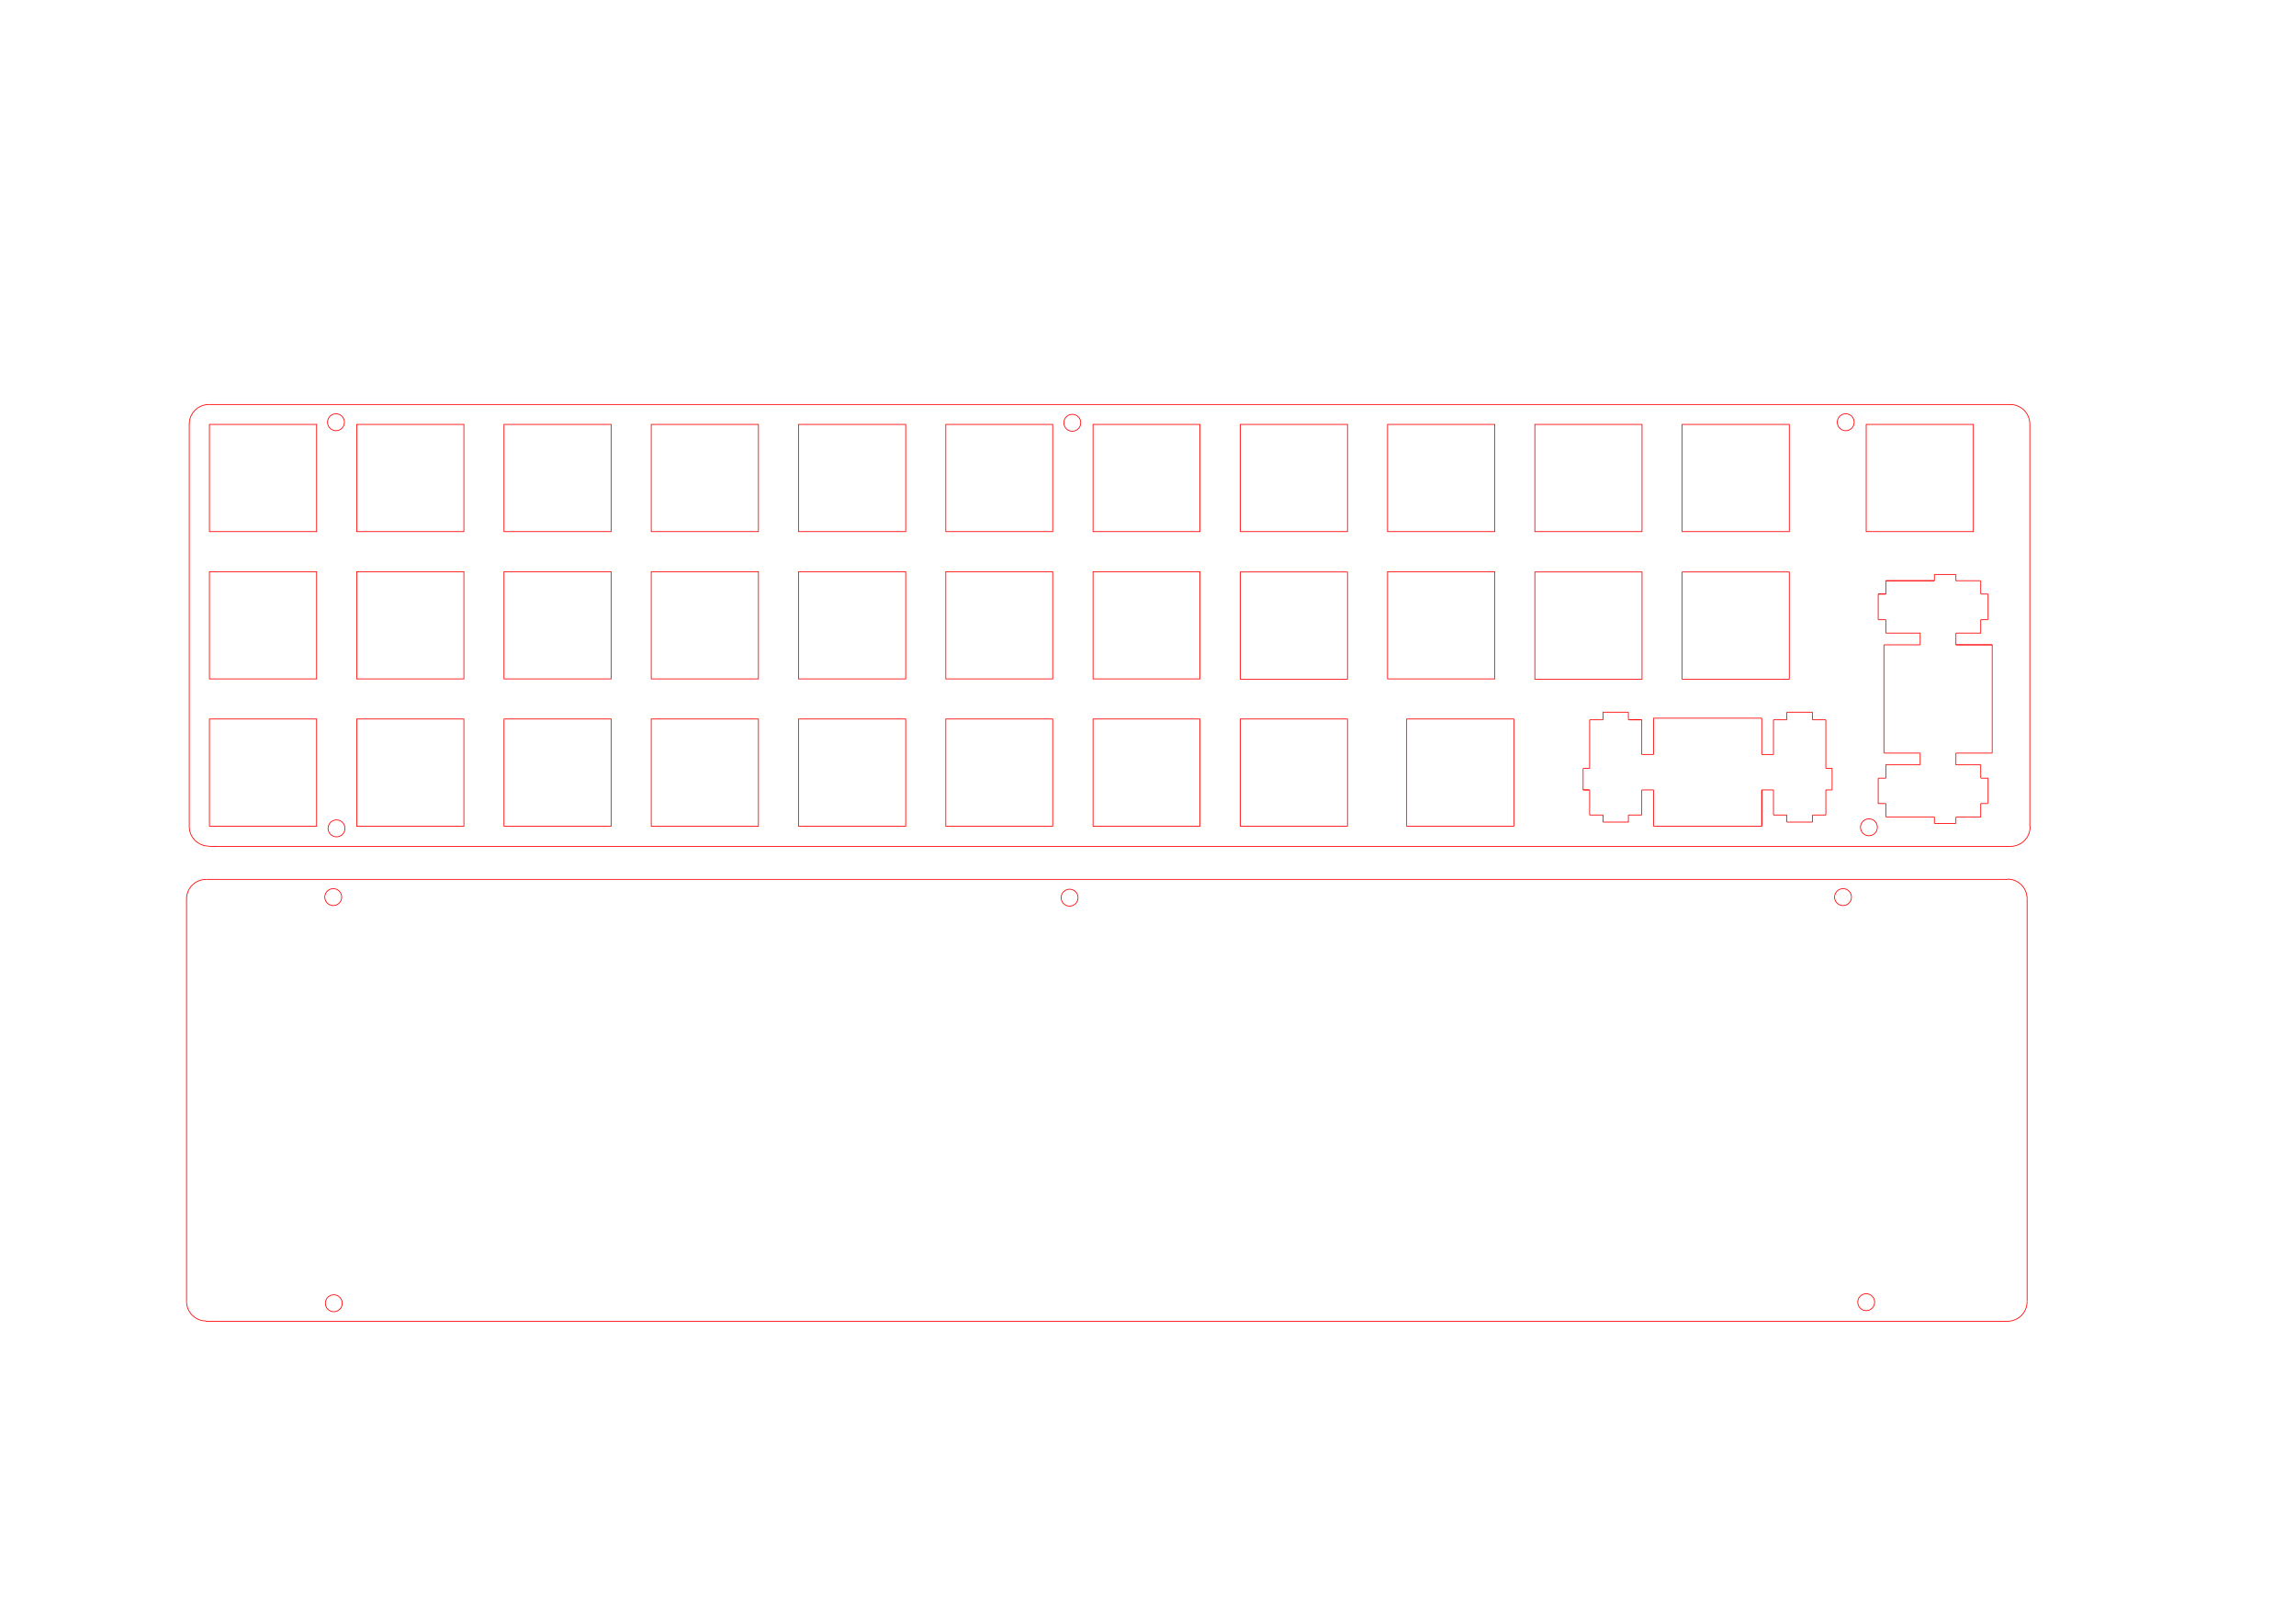
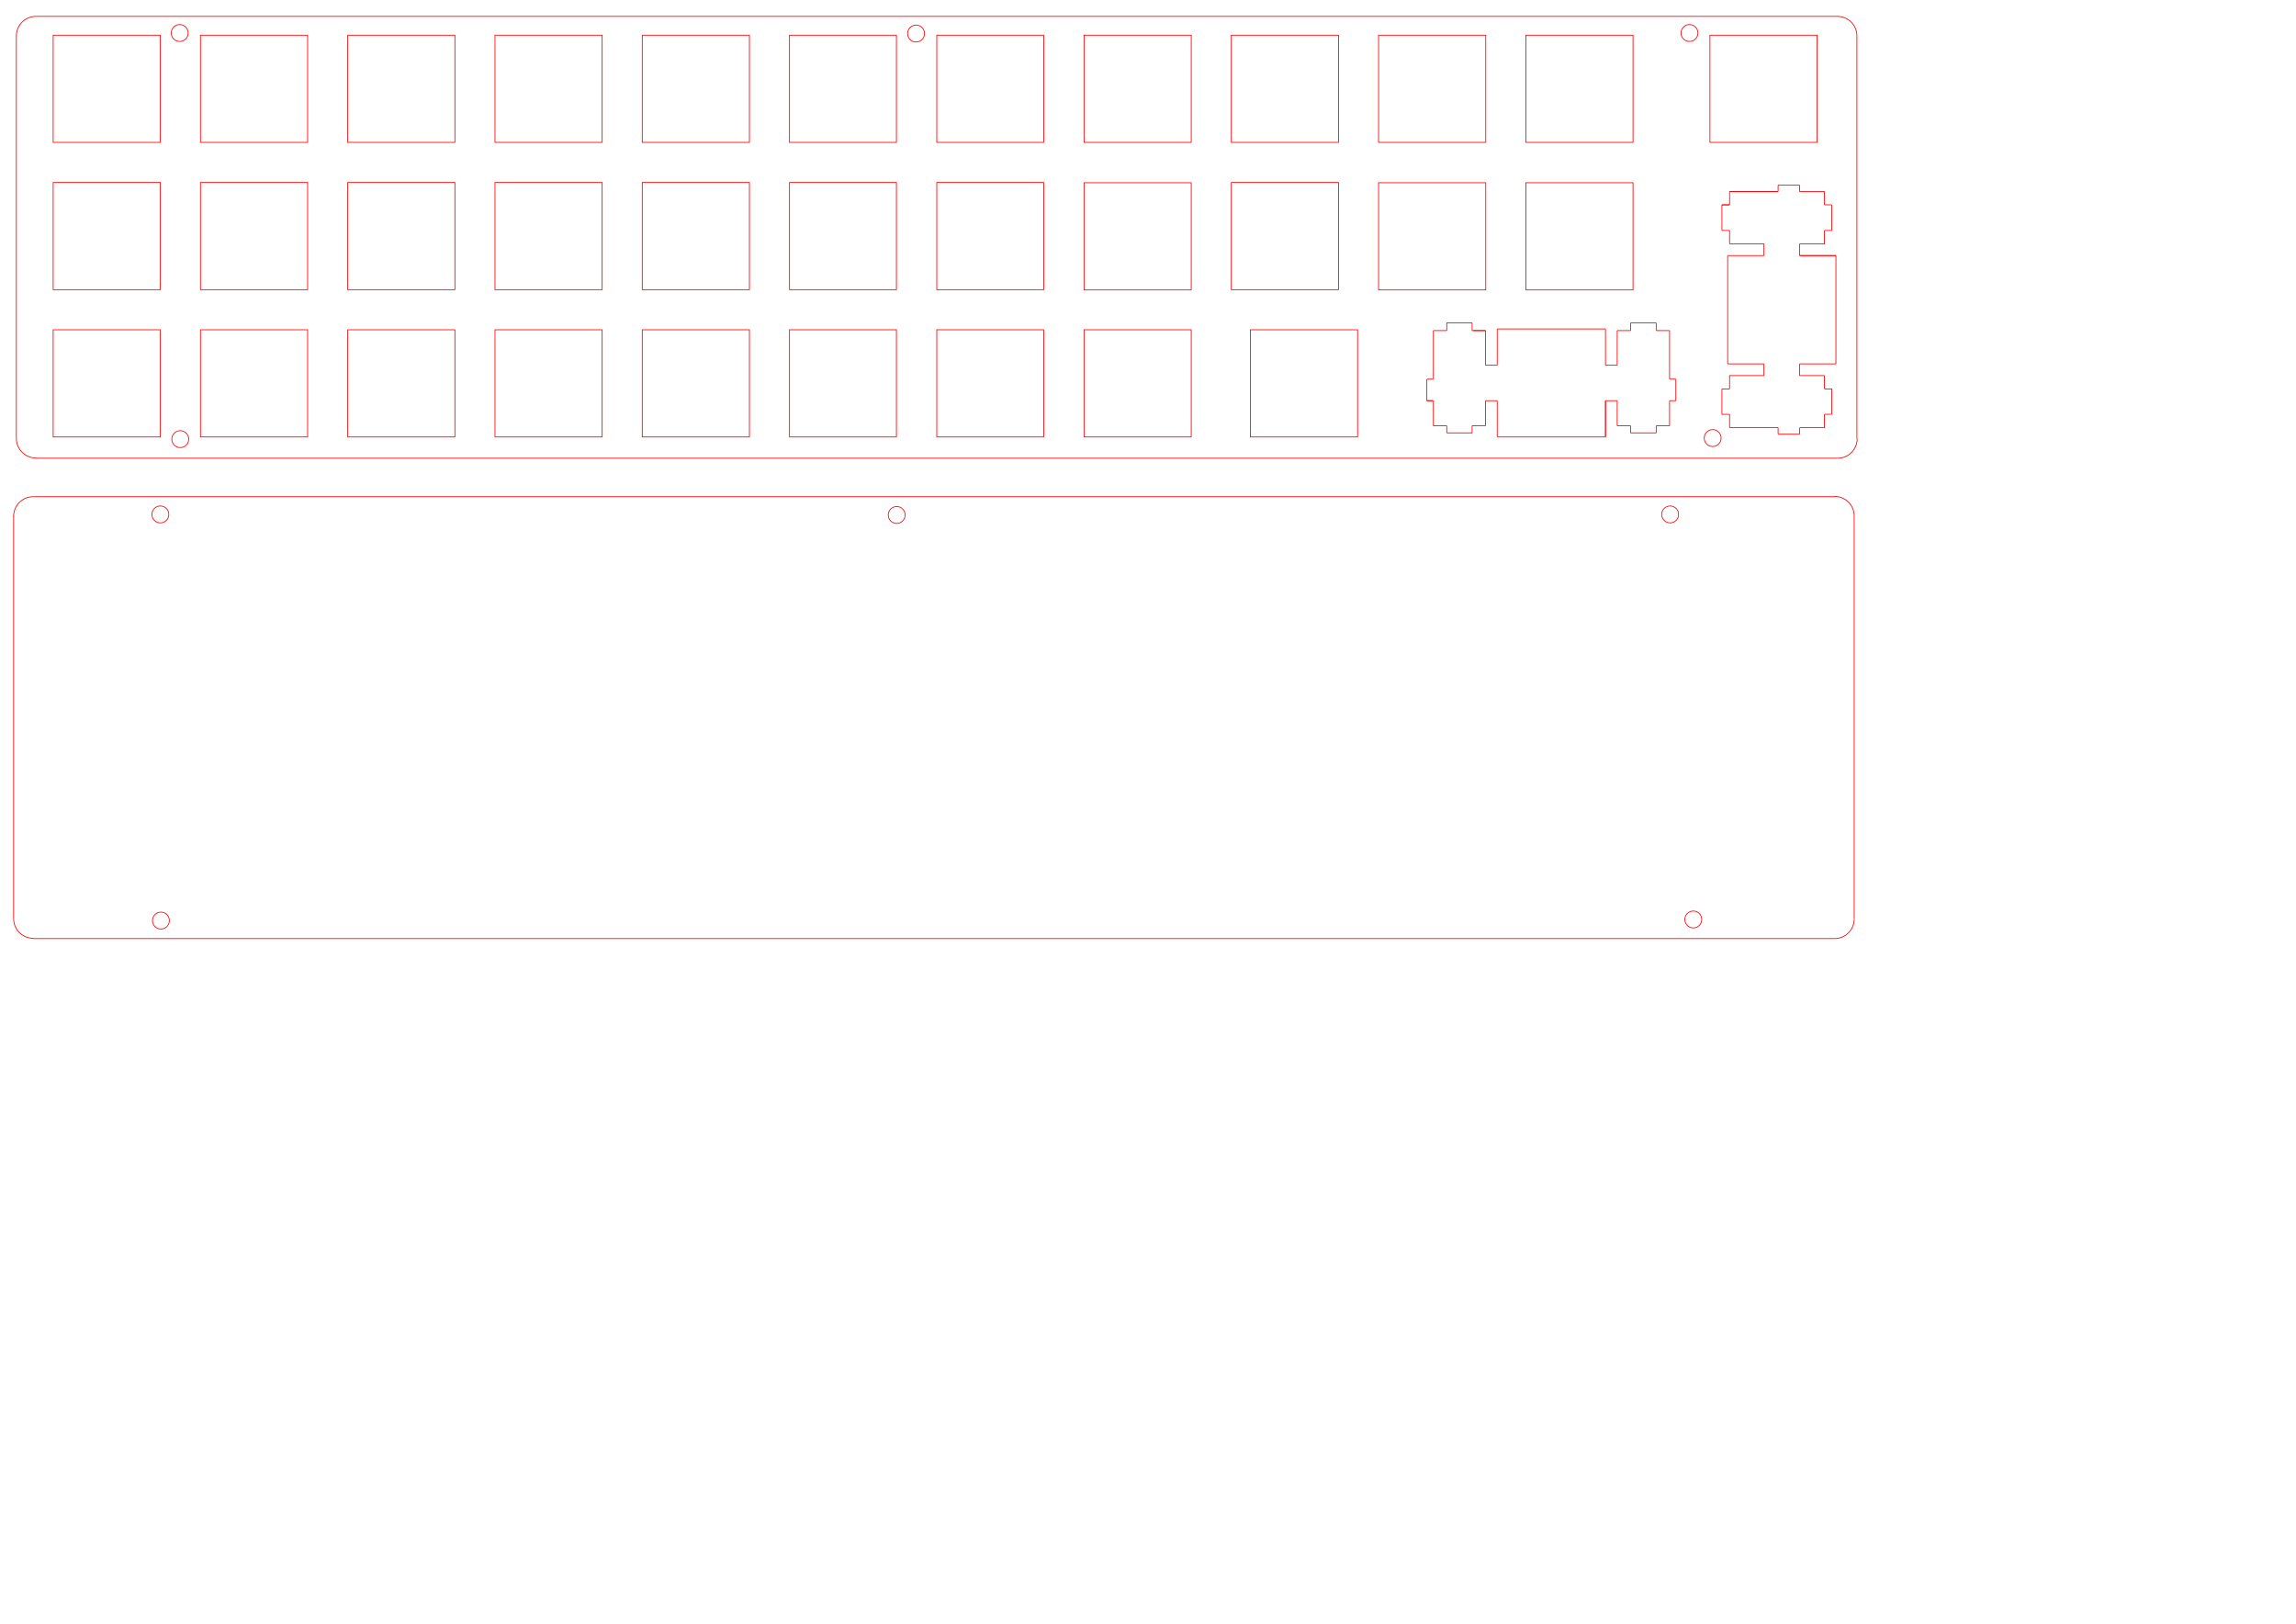
<svg xmlns="http://www.w3.org/2000/svg" version="1.1" id="レイヤー_1" x="0px" y="0px" viewBox="0 0 841.9 595.3" style="enable-background:new 0 0 841.9 595.3;" xml:space="preserve">
  <style type="text/css">
	.st0{fill:none;stroke:#FF0000;stroke-width:0.283;stroke-miterlimit:10;}
</style>
  <g transform="translate(0 0) scale(1 1)">
</g>
  <g>
-     <path class="st0" d="M737.2,310.3H76.6" />
-     <path class="st0" d="M76.6,148.3h660.6" />
-     <path class="st0" d="M69.4,303V155.4" />
-     <path class="st0" d="M744.3,155.5v147.6" />
-     <path class="st0" d="M744.3,155.5c0-4-3.2-7.2-7.2-7.2" />
-     <path class="st0" d="M737.2,310.3c4,0,7.2-3.2,7.2-7.2" />
-     <path class="st0" d="M69.4,303c0,4,3.2,7.2,7.2,7.2" />
-     <path class="st0" d="M76.6,148.3c-4,0-7.2,3.2-7.2,7.2" />
+     <g>
+       <path class="st0" d="M673.8,168H13.2" />
+       <path class="st0" d="M13.2,6h660.6" />
+       <path class="st0" d="M6,160.7V13.1" />
+       <path class="st0" d="M680.9,13.2v147.6" />
+       <path class="st0" d="M680.9,13.2c0-4-3.2-7.2-7.2-7.2" />
+       <path class="st0" d="M673.8,168c4,0,7.2-3.2,7.2-7.2" />
+       <path class="st0" d="M6,160.7c0,4,3.2,7.2,7.2,7.2" />
+       <path class="st0" d="M13.2,6C9.2,6,6,9.2,6,13.2" />
+     </g>
+     <g>
+       <circle class="st0" cx="65.9" cy="12.1" r="3.1" />
+       <circle class="st0" cx="66.1" cy="161" r="3.1" />
+       <circle class="st0" cx="335.9" cy="12.3" r="3.1" />
+       <circle class="st0" cx="628" cy="160.6" r="3.1" />
+       <circle class="st0" cx="619.5" cy="12.1" r="3.1" />
+     </g>
+     <path class="st0" d="M451.5,66.9v39.3h39.3V66.9H451.5z" />
+     <path class="st0" d="M627,12.9v39.3h39.3V12.9H627z" />
+     <path class="st0" d="M559.5,12.9v39.3h39.3V12.9H559.5z" />
+     <path class="st0" d="M559.5,67v39.3h39.3V67H559.5z" />
+     <path class="st0" d="M505.5,12.9v39.3h39.3V12.9H505.5z" />
+     <path class="st0" d="M505.5,67v39.3h39.3V67H505.5z" />
+     <path class="st0" d="M451.5,12.9v39.3h39.3V12.9H451.5z" />
+     <path class="st0" d="M458.5,120.9v39.3h39.3v-39.3H458.5z" />
+     <path class="st0" d="M397.5,120.9v39.3h39.3v-39.3H397.5z" />
+     <path class="st0" d="M397.5,67v39.3h39.3V67H397.5z" />
+     <path class="st0" d="M397.5,12.9v39.3h39.3V12.9H397.5z" />
+     <path class="st0" d="M343.5,12.9v39.3h39.2V12.9H343.5z" />
+     <path class="st0" d="M343.5,66.9v39.3h39.2V66.9H343.5z" />
+     <path class="st0" d="M343.5,120.9v39.3h39.2v-39.3H343.5z" />
+     <path class="st0" d="M289.5,120.9v39.3h39.2v-39.3H289.5z" />
+     <path class="st0" d="M289.5,66.9v39.3h39.2V66.9H289.5z" />
+     <path class="st0" d="M289.5,12.9v39.3h39.2V12.9H289.5z" />
+     <path class="st0" d="M235.5,12.9v39.3h39.3V12.9H235.5z" />
+     <path class="st0" d="M235.5,66.9v39.3h39.3V66.9H235.5z" />
+     <path class="st0" d="M235.5,120.9v39.3h39.3v-39.3H235.5z" />
+     <path class="st0" d="M181.5,120.9v39.3h39.3v-39.3H181.5z" />
+     <path class="st0" d="M181.5,66.9v39.3h39.3V66.9H181.5z" />
+     <path class="st0" d="M181.5,12.9v39.3h39.3V12.9H181.5z" />
+     <path class="st0" d="M127.5,12.9v39.3h39.3V12.9H127.5z" />
+     <path class="st0" d="M127.5,66.9v39.3h39.3V66.9H127.5z" />
+     <path class="st0" d="M127.5,120.9v39.3h39.3v-39.3H127.5z" />
+     <path class="st0" d="M73.5,12.9v39.3h39.3V12.9H73.5z" />
+     <path class="st0" d="M73.5,66.9v39.3h39.3V66.9H73.5z" />
+     <path class="st0" d="M73.5,120.9v39.3h39.3v-39.3H73.5z" />
+     <path class="st0" d="M19.5,120.9v39.3h39.3v-39.3H19.5z" />
+     <path class="st0" d="M19.5,66.9v39.3h39.3V66.9H19.5z" />
+     <path class="st0" d="M19.5,12.9v39.3h39.3V12.9H19.5z" />
+     <path class="st0" d="M588.7,160.2v-13.3" />
+     <path class="st0" d="M530.5,158.7h9.4" />
+     <path class="st0" d="M549,160.2h39.7" />
+     <path class="st0" d="M539.8,158.7v-2.6" />
+     <path class="st0" d="M588.7,146.9h4.3" />
+     <path class="st0" d="M544.7,146.9h4.3" />
+     <path class="st0" d="M549,146.9v13.3" />
+     <path class="st0" d="M539.8,156.1h4.9" />
+     <path class="st0" d="M544.7,156.1v-9.2" />
+     <path class="st0" d="M588.7,133.9v-13.3" />
+     <path class="st0" d="M539.8,121.2v-2.8" />
+     <path class="st0" d="M544.7,133.9v-12.7" />
+     <path class="st0" d="M549,133.9h-4.3" />
+     <path class="st0" d="M549,120.6v13.3" />
+     <path class="st0" d="M588.7,120.6H549" />
+     <path class="st0" d="M530.5,118.4v2.8" />
+     <path class="st0" d="M539.8,118.4h-9.4" />
+     <path class="st0" d="M544.7,121.2h-4.9" />
+     <path class="st0" d="M544.7,121.2h-4.5" />
+     <path class="st0" d="M525.6,139h-2.3" />
+     <path class="st0" d="M523.2,146.9h2.3" />
+     <path class="st0" d="M530.5,121.2h-4.9" />
+     <path class="st0" d="M523.2,139v7.9" />
+     <path class="st0" d="M525.6,121.2V139" />
+     <path class="st0" d="M593,146.9v9.2" />
+     <path class="st0" d="M593,156.1h4.9" />
+     <path class="st0" d="M597.9,156.1v2.6" />
+     <path class="st0" d="M588.7,160.2v-13.3" />
+     <path class="st0" d="M614.5,146.9V139" />
+     <path class="st0" d="M607.3,121.2v-2.8" />
+     <path class="st0" d="M607.3,118.4h-9.4" />
+     <path class="st0" d="M597.9,118.4v2.8" />
+     <path class="st0" d="M593,133.9h-4.3" />
+     <path class="st0" d="M607.3,158.7v-2.6" />
+     <path class="st0" d="M612.2,121.2h-4.9" />
+     <path class="st0" d="M593,121.2v12.7" />
+     <path class="st0" d="M525.6,146.9v9.2" />
+     <path class="st0" d="M612.2,146.9h2.3" />
+     <path class="st0" d="M607.3,156.1h4.9" />
+     <path class="st0" d="M612.2,156.1v-9.2" />
+     <path class="st0" d="M597.9,121.2H593" />
+     <path class="st0" d="M614.5,139h-2.3" />
+     <path class="st0" d="M525.6,156.1h4.9" />
+     <path class="st0" d="M530.5,156.1v2.6" />
+     <path class="st0" d="M597.9,158.7h9.4" />
+     <path class="st0" d="M612.2,139v-17.8" />
+     <path class="st0" d="M523.2,146.9h2.3" />
+     <path class="st0" d="M588.7,160.3" />
+     <path class="st0" d="M659.9,67.9H652" />
+     <path class="st0" d="M659.9,70.2v-2.3" />
+     <path class="st0" d="M669,70.2h-9.2" />
+     <path class="st0" d="M669,75.1v-4.9" />
+     <path class="st0" d="M671.7,75.1h-2.6" />
+     <path class="st0" d="M671.7,84.5v-9.4" />
+     <path class="st0" d="M646.8,89.4v4.3" />
+     <path class="st0" d="M634.2,89.4h12.7" />
+     <path class="st0" d="M634.2,84.5v4.9" />
+     <path class="st0" d="M631.4,84.5h2.8" />
+     <path class="st0" d="M631.4,75.1v9.4" />
+     <path class="st0" d="M634.2,75.1h-2.8" />
+     <path class="st0" d="M634.2,70.2v4.9" />
+     <path class="st0" d="M652,70.2h-17.8" />
+     <path class="st0" d="M652,67.9v2.3" />
+     <path class="st0" d="M669,151.9h2.6" />
+     <path class="st0" d="M669,156.8v-4.9" />
+     <path class="st0" d="M659.9,156.8h9.2" />
+     <path class="st0" d="M659.9,159.2v-2.3" />
+     <path class="st0" d="M652,159.2h7.9" />
+     <path class="st0" d="M652,156.8v2.3" />
+     <path class="st0" d="M634.2,156.8H652" />
+     <path class="st0" d="M634.2,151.9v4.9" />
+     <path class="st0" d="M631.4,151.9h2.8" />
+     <path class="st0" d="M631.4,142.6v9.4" />
+     <path class="st0" d="M634.2,142.6h-2.8" />
+     <path class="st0" d="M634.2,137.7v4.9" />
+     <path class="st0" d="M646.8,137.7h-12.7" />
+     <path class="st0" d="M646.8,133.4v4.3" />
+     <path class="st0" d="M633.5,133.4h13.3" />
+     <path class="st0" d="M633.5,93.7v39.7" />
+     <path class="st0" d="M646.8,93.7h-13.3" />
+     <path class="st0" d="M659.9,93.7v-4.3" />
+     <path class="st0" d="M673.2,93.7h-13.3" />
+     <path class="st0" d="M673.2,133.4V93.7" />
+     <path class="st0" d="M659.9,133.4h13.3" />
+     <path class="st0" d="M659.9,137.7v-4.3" />
+     <path class="st0" d="M669,137.7h-9.2" />
+     <path class="st0" d="M669,142.6v-4.9" />
+     <path class="st0" d="M671.7,142.6h-2.6" />
+     <path class="st0" d="M671.7,151.9v-9.4" />
+     <path class="st0" d="M669,84.5h2.6" />
+     <path class="st0" d="M669,89.4v-4.9" />
+     <path class="st0" d="M659.9,89.4h9.2" />
+     <path class="st0" d="M634.2,75.1h-2.8" />
+     <path class="st0" d="M652,70.2h-17.8" />
+     <path class="st0" d="M673.2,93.7h-13.3" />
  </g>
  <g>
-     <circle class="st0" cx="123.2" cy="154.8" r="3.1" />
-     <circle class="st0" cx="123.4" cy="303.7" r="3.1" />
-     <circle class="st0" cx="393.2" cy="155" r="3.1" />
-     <circle class="st0" cx="685.3" cy="303.3" r="3.1" />
-     <circle class="st0" cx="676.8" cy="154.8" r="3.1" />
-   </g>
-   <path class="st0" d="M508.8,209.6v39.3h39.3v-39.3H508.8z" />
-   <path class="st0" d="M684.3,155.6v39.3h39.3v-39.3H684.3z" />
-   <path class="st0" d="M616.8,155.6v39.3h39.3v-39.3H616.8z" />
-   <path class="st0" d="M616.8,209.7V249h39.3v-39.3H616.8z" />
-   <path class="st0" d="M562.8,155.6v39.3h39.3v-39.3H562.8z" />
-   <path class="st0" d="M562.8,209.7V249h39.3v-39.3H562.8z" />
-   <path class="st0" d="M508.8,155.6v39.3h39.3v-39.3H508.8z" />
-   <path class="st0" d="M515.8,263.6v39.3h39.3v-39.3H515.8z" />
-   <path class="st0" d="M454.8,263.6v39.3h39.3v-39.3H454.8z" />
-   <path class="st0" d="M454.8,209.7V249h39.3v-39.3H454.8z" />
-   <path class="st0" d="M454.8,155.6v39.3h39.3v-39.3H454.8z" />
-   <path class="st0" d="M400.8,155.6v39.3H440v-39.3H400.8z" />
-   <path class="st0" d="M400.8,209.6v39.3H440v-39.3H400.8z" />
-   <path class="st0" d="M400.8,263.6v39.3H440v-39.3H400.8z" />
-   <path class="st0" d="M346.8,263.6v39.3H386v-39.3H346.8z" />
-   <path class="st0" d="M346.8,209.6v39.3H386v-39.3H346.8z" />
-   <path class="st0" d="M346.8,155.6v39.3H386v-39.3H346.8z" />
-   <path class="st0" d="M292.8,155.6v39.3h39.3v-39.3H292.8z" />
-   <path class="st0" d="M292.8,209.6v39.3h39.3v-39.3H292.8z" />
-   <path class="st0" d="M292.8,263.6v39.3h39.3v-39.3H292.8z" />
-   <path class="st0" d="M238.8,263.6v39.3h39.3v-39.3H238.8z" />
-   <path class="st0" d="M238.8,209.6v39.3h39.3v-39.3H238.8z" />
-   <path class="st0" d="M238.8,155.6v39.3h39.3v-39.3H238.8z" />
-   <path class="st0" d="M184.8,155.6v39.3h39.3v-39.3H184.8z" />
-   <path class="st0" d="M184.8,209.6v39.3h39.3v-39.3H184.8z" />
-   <path class="st0" d="M184.8,263.6v39.3h39.3v-39.3H184.8z" />
-   <path class="st0" d="M130.8,155.6v39.3h39.3v-39.3H130.8z" />
-   <path class="st0" d="M130.8,209.6v39.3h39.3v-39.3H130.8z" />
-   <path class="st0" d="M130.8,263.6v39.3h39.3v-39.3H130.8z" />
-   <path class="st0" d="M76.8,263.6v39.3h39.3v-39.3H76.8z" />
-   <path class="st0" d="M76.8,209.6v39.3h39.3v-39.3H76.8z" />
-   <path class="st0" d="M76.8,155.6v39.3h39.3v-39.3H76.8z" />
-   <path class="st0" d="M646,302.9v-13.3" />
-   <path class="st0" d="M587.8,301.4h9.4" />
-   <path class="st0" d="M606.3,302.9H646" />
-   <path class="st0" d="M597.1,301.4v-2.6" />
-   <path class="st0" d="M646,289.6h4.3" />
-   <path class="st0" d="M602,289.6h4.3" />
-   <path class="st0" d="M606.3,289.6v13.3" />
-   <path class="st0" d="M597.1,298.8h4.9" />
-   <path class="st0" d="M602,298.8v-9.2" />
-   <path class="st0" d="M646,276.6v-13.3" />
-   <path class="st0" d="M597.1,263.9v-2.8" />
-   <path class="st0" d="M602,276.6v-12.7" />
-   <path class="st0" d="M606.3,276.6H602" />
-   <path class="st0" d="M606.3,263.3v13.3" />
-   <path class="st0" d="M646,263.3h-39.7" />
-   <path class="st0" d="M587.8,261.1v2.8" />
-   <path class="st0" d="M597.1,261.1h-9.4" />
-   <path class="st0" d="M602,263.9h-4.9" />
-   <path class="st0" d="M602,263.9h-4.5" />
-   <path class="st0" d="M582.9,281.7h-2.3" />
-   <path class="st0" d="M580.5,289.6h2.3" />
-   <path class="st0" d="M587.8,263.9h-4.9" />
-   <path class="st0" d="M580.5,281.7v7.9" />
-   <path class="st0" d="M582.9,263.9v17.8" />
-   <path class="st0" d="M650.3,289.6v9.2" />
-   <path class="st0" d="M650.3,298.8h4.9" />
-   <path class="st0" d="M655.2,298.8v2.6" />
-   <path class="st0" d="M646,302.9v-13.3" />
-   <path class="st0" d="M671.8,289.6v-7.9" />
-   <path class="st0" d="M664.6,263.9v-2.8" />
-   <path class="st0" d="M664.6,261.1h-9.4" />
-   <path class="st0" d="M655.2,261.1v2.8" />
-   <path class="st0" d="M650.3,276.6H646" />
-   <path class="st0" d="M664.6,301.4v-2.6" />
-   <path class="st0" d="M669.5,263.9h-4.9" />
-   <path class="st0" d="M650.3,263.9v12.7" />
-   <path class="st0" d="M582.9,289.6v9.2" />
-   <path class="st0" d="M669.5,289.6h2.3" />
-   <path class="st0" d="M664.6,298.8h4.9" />
-   <path class="st0" d="M669.5,298.8v-9.2" />
-   <path class="st0" d="M655.2,263.9h-4.9" />
-   <path class="st0" d="M671.8,281.7h-2.3" />
-   <path class="st0" d="M582.9,298.8h4.9" />
-   <path class="st0" d="M587.8,298.8v2.6" />
-   <path class="st0" d="M655.2,301.4h9.4" />
-   <path class="st0" d="M669.5,281.7v-17.8" />
-   <path class="st0" d="M580.5,289.6h2.3" />
-   <path class="st0" d="M646,303" />
-   <path class="st0" d="M717.2,210.6h-7.9" />
-   <path class="st0" d="M717.2,212.9v-2.3" />
-   <path class="st0" d="M726.3,212.9h-9.2" />
-   <path class="st0" d="M726.3,217.8v-4.9" />
-   <path class="st0" d="M729,217.8h-2.6" />
-   <path class="st0" d="M729,227.2v-9.4" />
-   <path class="st0" d="M704.1,232.1v4.3" />
-   <path class="st0" d="M691.5,232.1h12.7" />
-   <path class="st0" d="M691.5,227.2v4.9" />
-   <path class="st0" d="M688.7,227.2h2.8" />
-   <path class="st0" d="M688.7,217.8v9.4" />
-   <path class="st0" d="M691.5,217.8h-2.8" />
-   <path class="st0" d="M691.5,212.9v4.9" />
-   <path class="st0" d="M709.3,212.9h-17.8" />
-   <path class="st0" d="M709.3,210.6v2.3" />
-   <path class="st0" d="M726.3,294.6h2.6" />
-   <path class="st0" d="M726.3,299.5v-4.9" />
-   <path class="st0" d="M717.2,299.5h9.2" />
-   <path class="st0" d="M717.2,301.9v-2.3" />
-   <path class="st0" d="M709.3,301.9h7.9" />
-   <path class="st0" d="M709.3,299.5v2.3" />
-   <path class="st0" d="M691.5,299.5h17.8" />
-   <path class="st0" d="M691.5,294.6v4.9" />
-   <path class="st0" d="M688.7,294.6h2.8" />
-   <path class="st0" d="M688.7,285.3v9.4" />
-   <path class="st0" d="M691.5,285.3h-2.8" />
-   <path class="st0" d="M691.5,280.4v4.9" />
-   <path class="st0" d="M704.1,280.4h-12.7" />
-   <path class="st0" d="M704.1,276.1v4.3" />
-   <path class="st0" d="M690.8,276.1h13.3" />
-   <path class="st0" d="M690.8,236.4v39.7" />
-   <path class="st0" d="M704.1,236.4h-13.3" />
-   <path class="st0" d="M717.2,236.4v-4.3" />
-   <path class="st0" d="M730.5,236.4h-13.3" />
-   <path class="st0" d="M730.5,276.1v-39.7" />
-   <path class="st0" d="M717.2,276.1h13.3" />
-   <path class="st0" d="M717.2,280.4v-4.3" />
-   <path class="st0" d="M726.3,280.4h-9.2" />
-   <path class="st0" d="M726.3,285.3v-4.9" />
-   <path class="st0" d="M729,285.3h-2.6" />
-   <path class="st0" d="M729,294.6v-9.4" />
-   <path class="st0" d="M726.3,227.2h2.6" />
-   <path class="st0" d="M726.3,232.1v-4.9" />
-   <path class="st0" d="M717.2,232.1h9.2" />
-   <path class="st0" d="M691.5,217.8h-2.8" />
-   <path class="st0" d="M709.3,212.9h-17.8" />
-   <path class="st0" d="M730.5,236.4h-13.3" />
-   <g>
-     <path class="st0" d="M736.1,484.4H75.5" />
-     <path class="st0" d="M75.6,322.4h660.6" />
-     <path class="st0" d="M68.4,477.1V329.5" />
-     <path class="st0" d="M743.3,329.5v147.6" />
-     <path class="st0" d="M743.3,329.5c0-4-3.2-7.2-7.2-7.2" />
-     <path class="st0" d="M736.1,484.4c4,0,7.2-3.2,7.2-7.2" />
-     <path class="st0" d="M68.4,477.1c0,4,3.2,7.2,7.2,7.2" />
-     <path class="st0" d="M75.6,322.4c-4,0-7.2,3.2-7.2,7.2" />
-   </g>
-   <g>
-     <circle class="st0" cx="122.2" cy="328.9" r="3.1" />
-     <circle class="st0" cx="122.4" cy="477.8" r="3.1" />
-     <circle class="st0" cx="392.2" cy="329.1" r="3.1" />
-     <circle class="st0" cx="684.3" cy="477.4" r="3.1" />
-     <circle class="st0" cx="675.8" cy="328.9" r="3.1" />
+     <g>
+       <path class="st0" d="M672.7,344.1H12.1" />
+       <path class="st0" d="M12.2,182.1h660.6" />
+       <path class="st0" d="M5,336.8V189.2" />
+       <path class="st0" d="M679.9,189.2v147.6" />
+       <path class="st0" d="M679.9,189.2c0-4-3.2-7.2-7.2-7.2" />
+       <path class="st0" d="M672.7,344.1c4,0,7.2-3.2,7.2-7.2" />
+       <path class="st0" d="M5,336.8c0,4,3.2,7.2,7.2,7.2" />
+       <path class="st0" d="M12.2,182.1c-4,0-7.2,3.2-7.2,7.2" />
+     </g>
+     <g>
+       <circle class="st0" cx="58.8" cy="188.6" r="3.1" />
+       <circle class="st0" cx="59" cy="337.5" r="3.1" />
+       <circle class="st0" cx="328.8" cy="188.8" r="3.1" />
+       <circle class="st0" cx="620.9" cy="337.1" r="3.1" />
+       <circle class="st0" cx="612.4" cy="188.6" r="3.1" />
+     </g>
  </g>
</svg>
